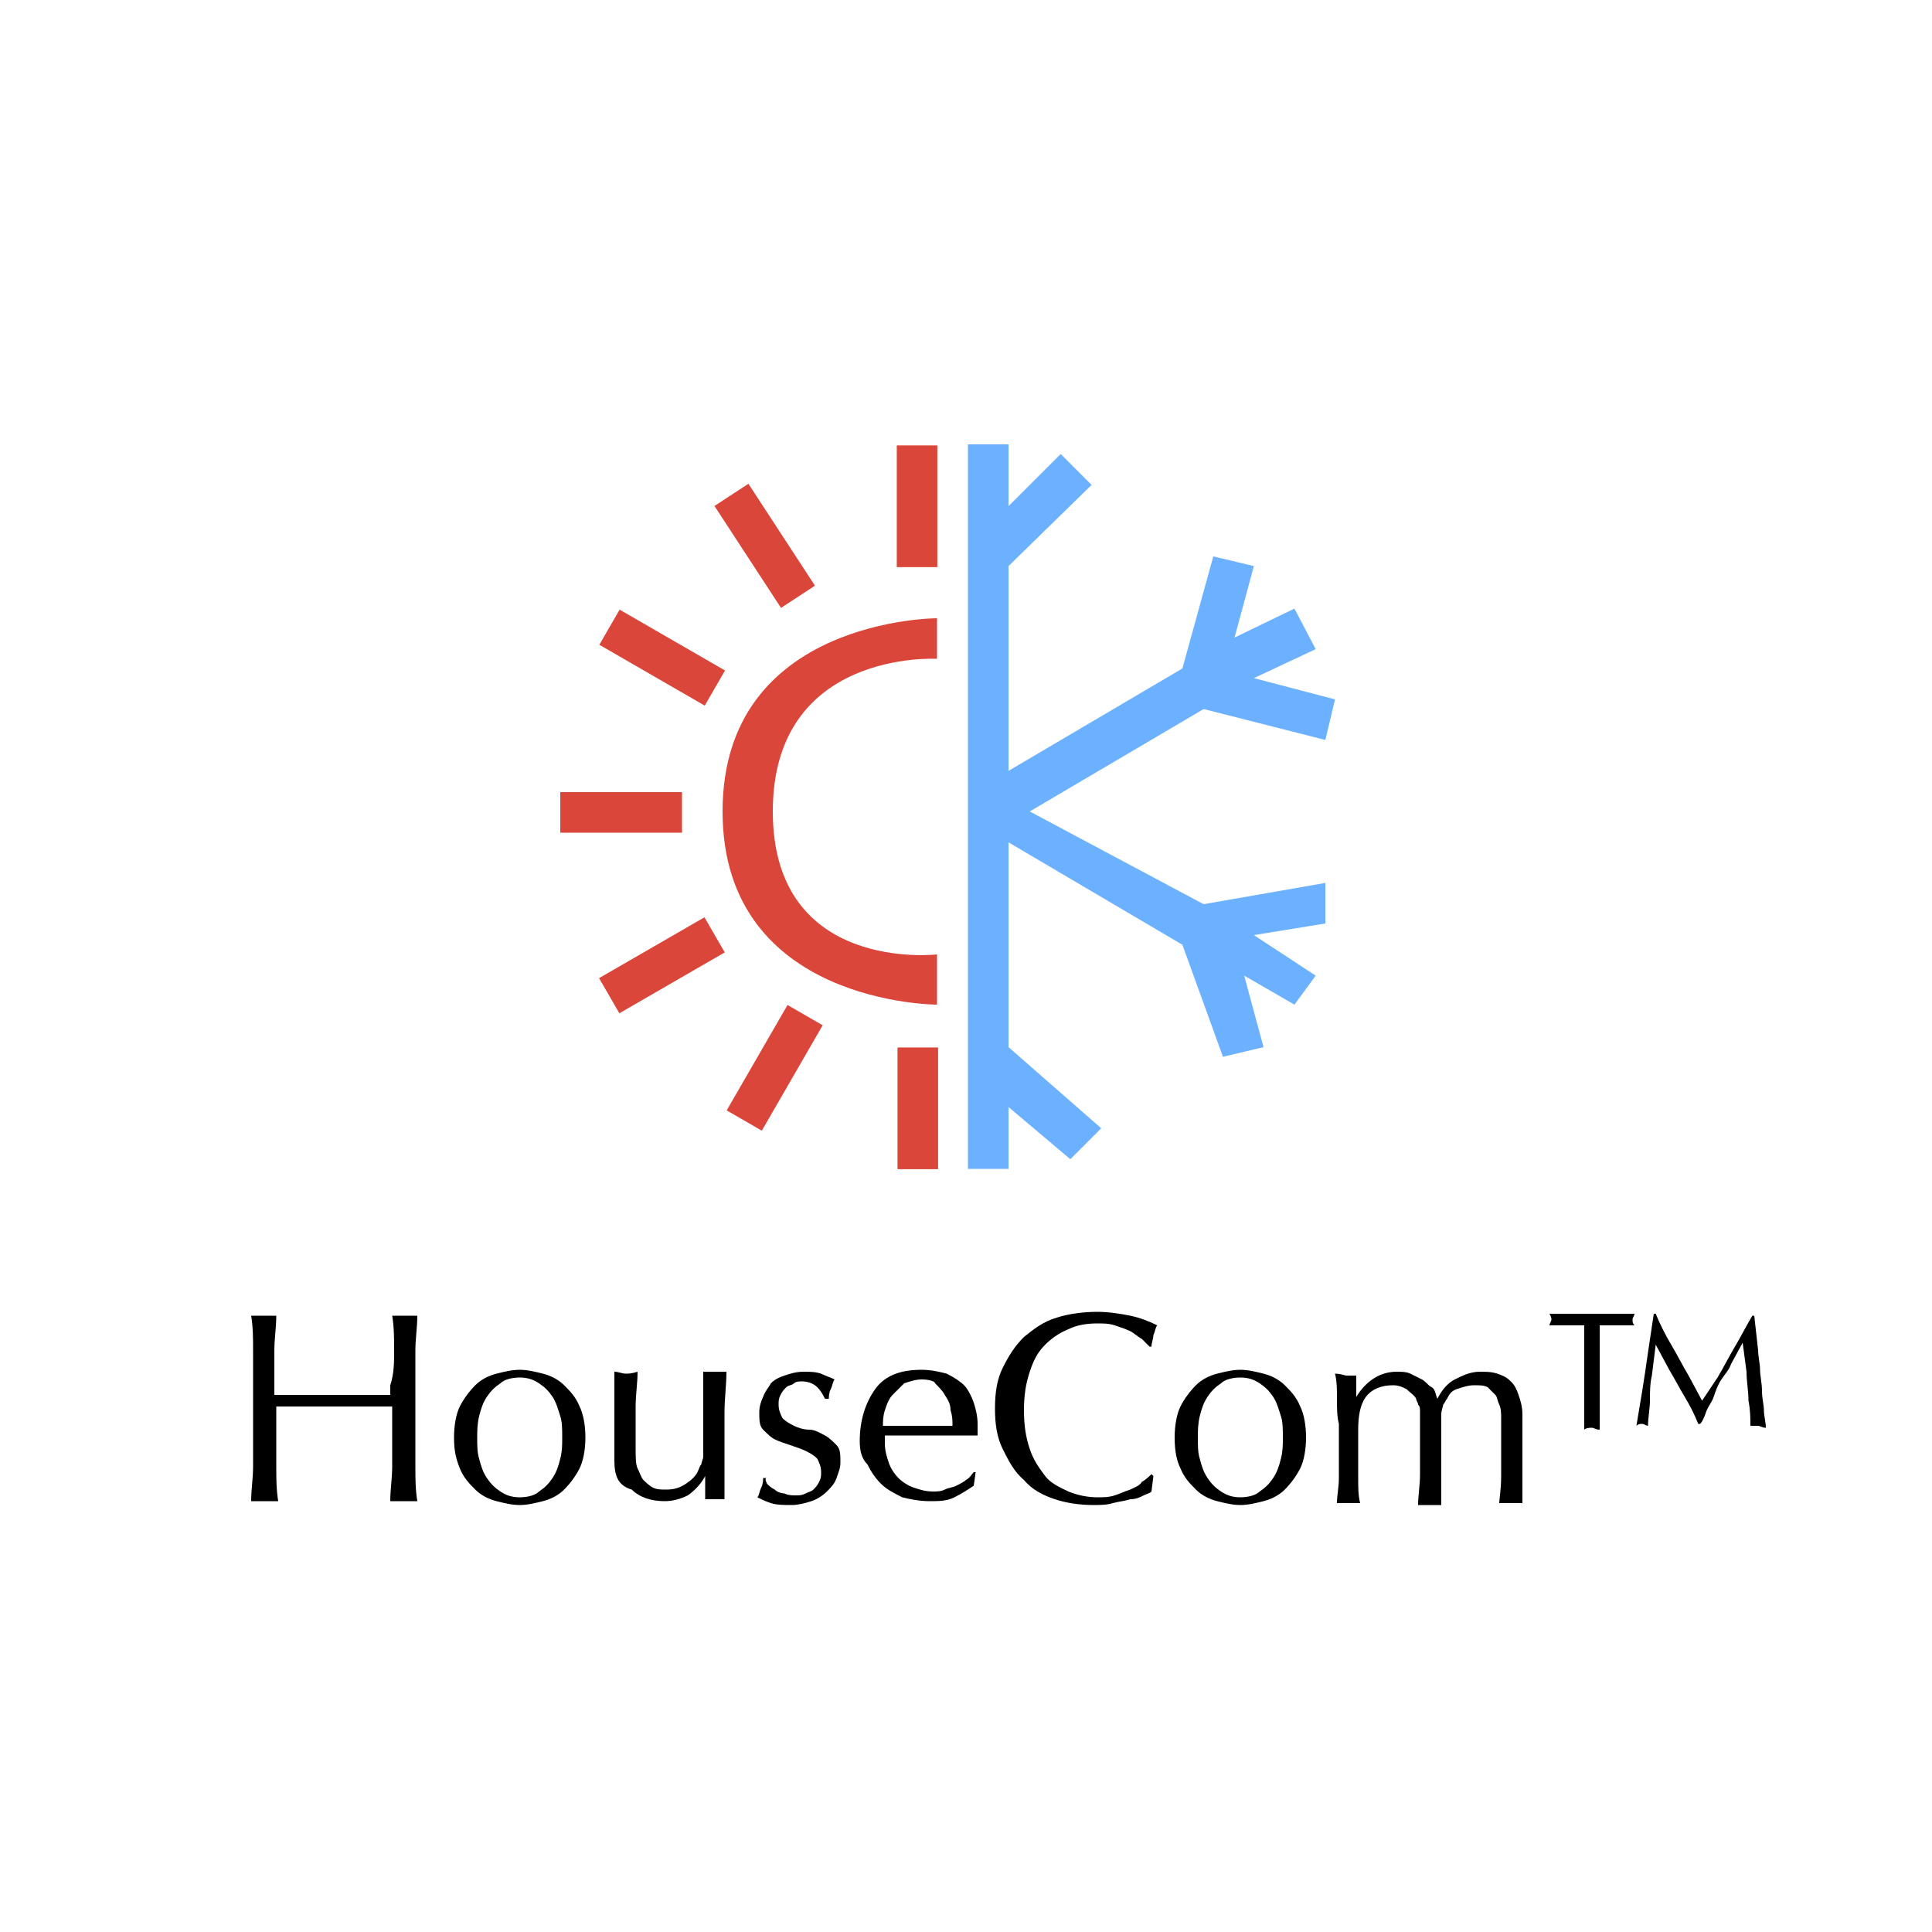
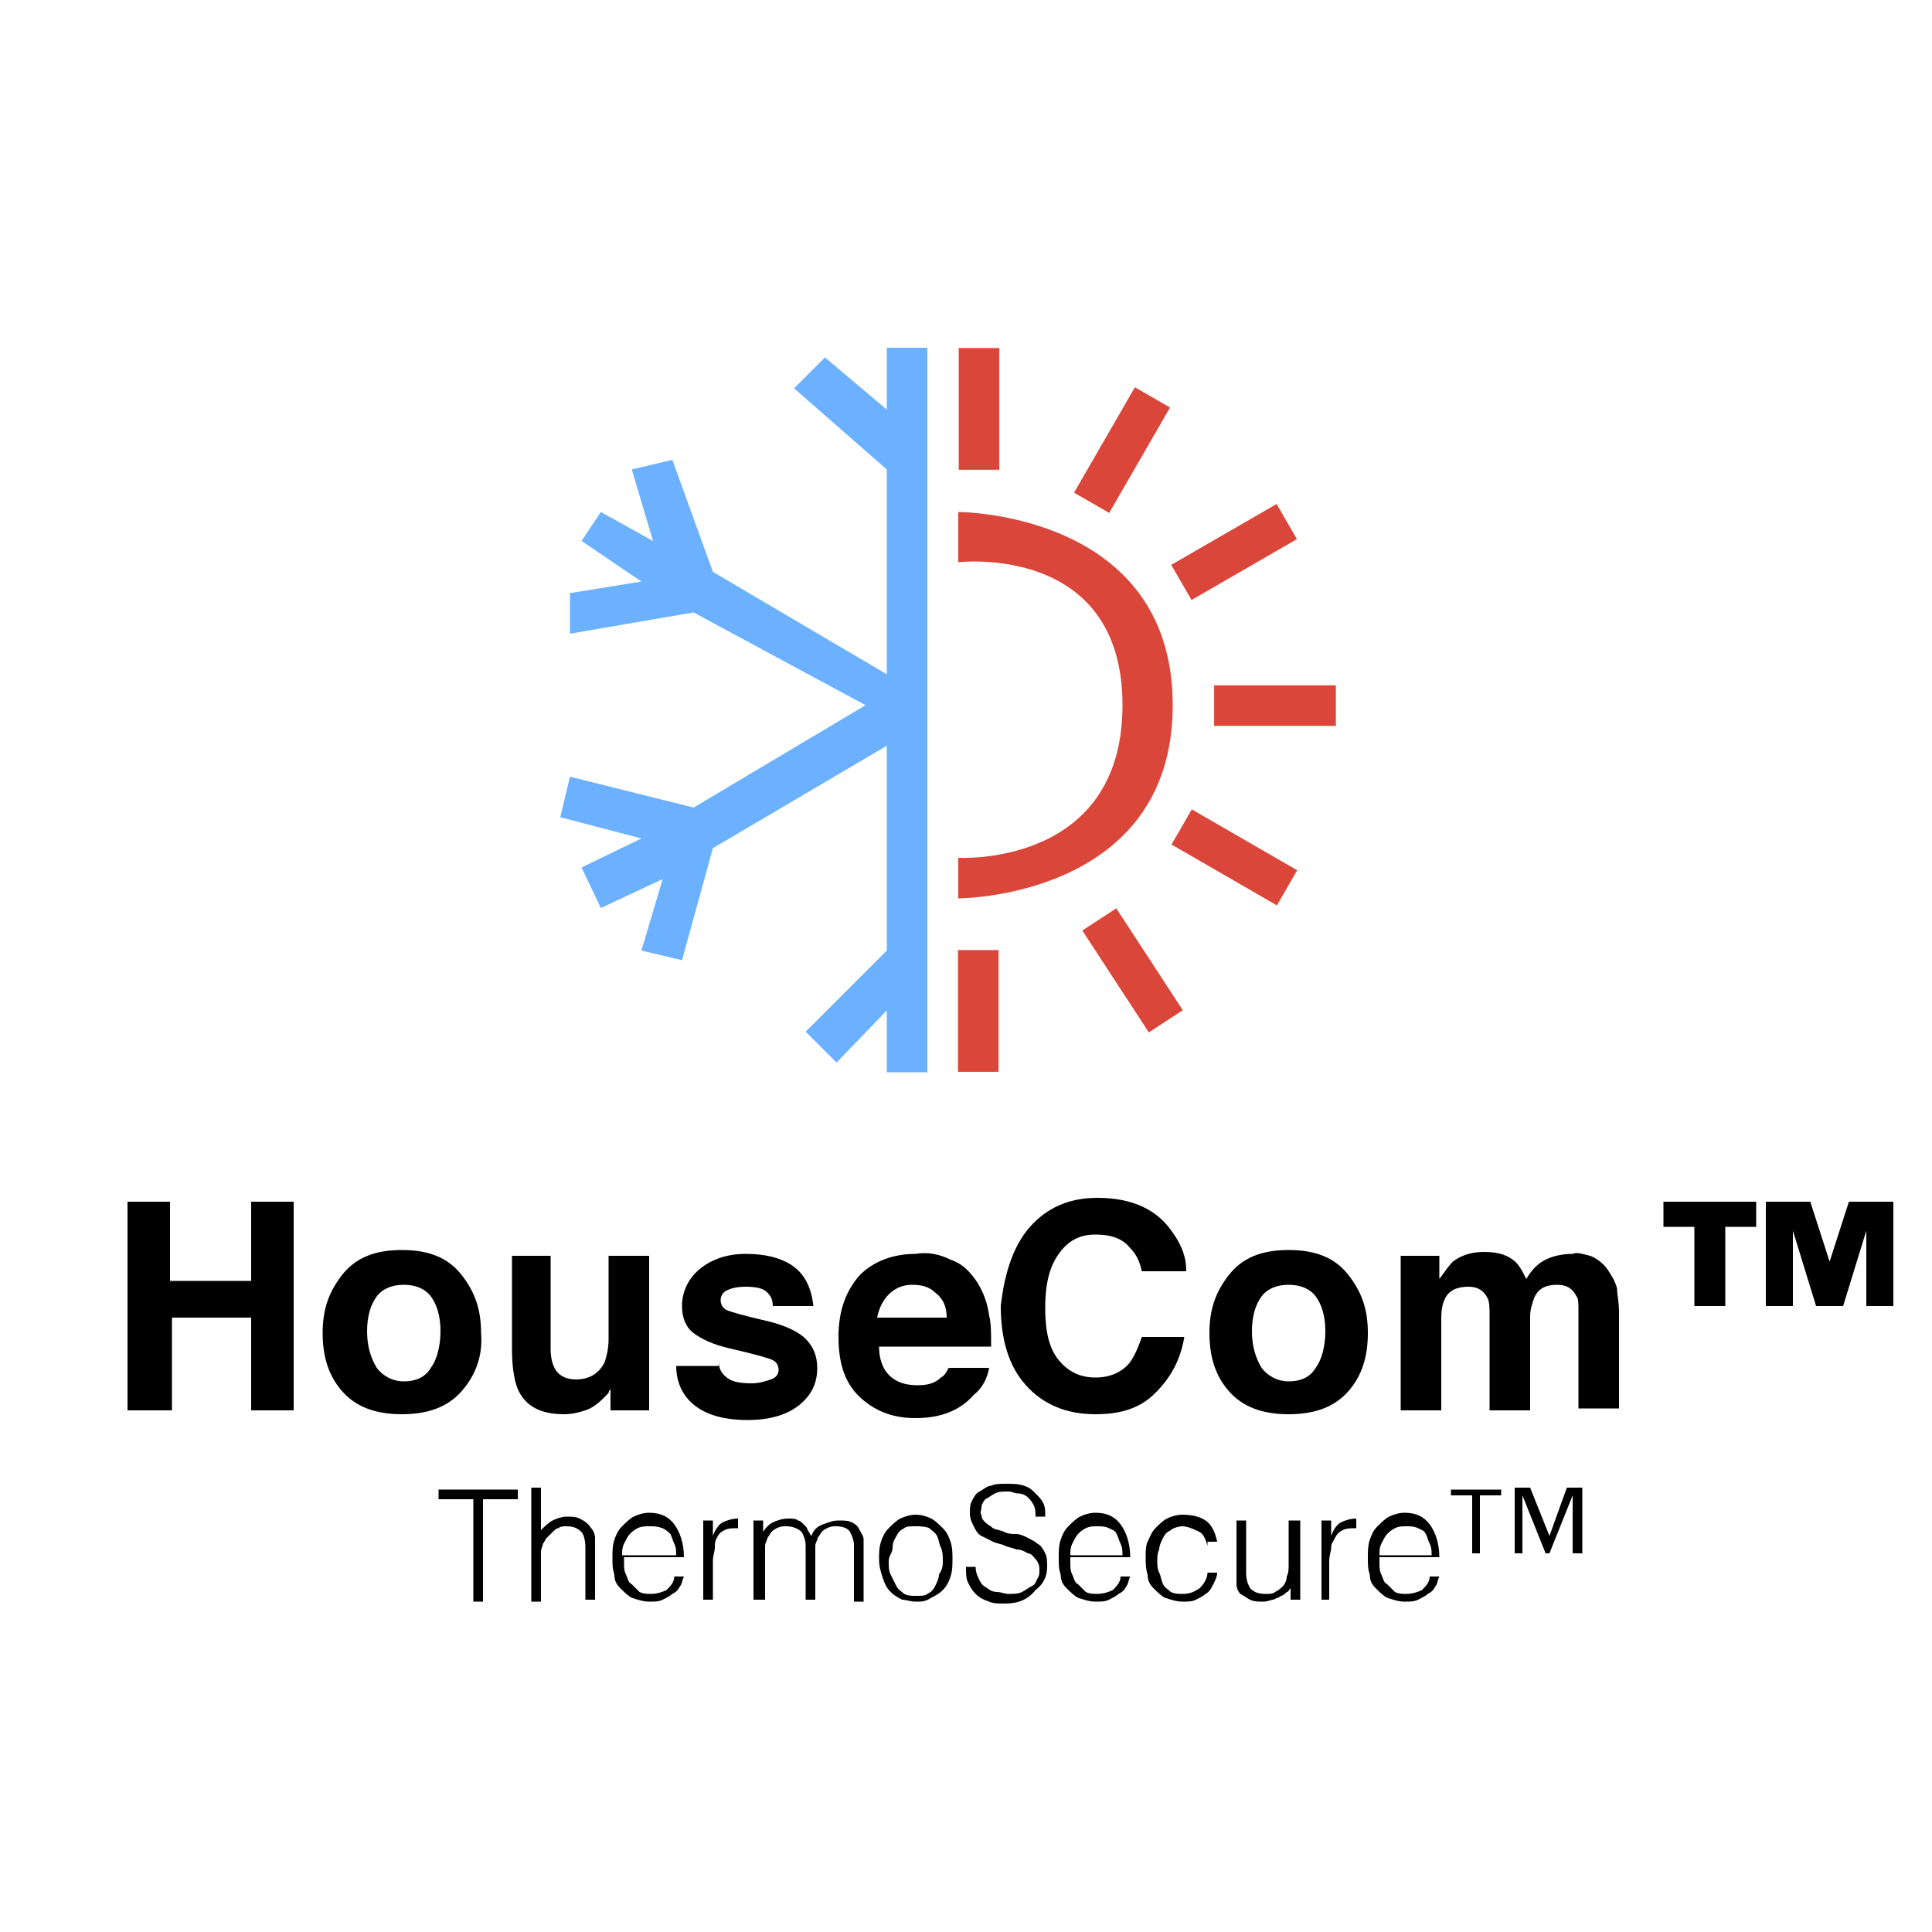
<svg xmlns="http://www.w3.org/2000/svg" version="1.1" x="0px" y="0px" viewBox="0 0 100 100" style="enable-background:new 0 0 100 100;" xml:space="preserve">
  <style type="text/css">
	.st0{fill:#DA463A;}
	.st1{fill:#6CB1FF;}
</style>
  <g id="sun">
-     <path class="st0" d="M48.5,32v2.1c0,0-8.5-0.5-8.5,7.9s8.5,7.4,8.5,7.4V52c0,0-11.1,0-11.1-10S48.5,32,48.5,32z" />
-     <rect x="29" y="41" class="st0" width="6.3" height="2.1" />
-     <rect x="31.1" y="33" transform="matrix(0.866 0.5 -0.5 0.866 21.6387 -12.5734)" class="st0" width="6.3" height="2.1" />
-     <rect x="31.1" y="48.9" transform="matrix(0.866 -0.5 0.5 0.866 -20.3754 23.8311)" class="st0" width="6.3" height="2.1" />
-     <rect x="36.9" y="54.2" transform="matrix(0.5 -0.866 0.866 0.5 -27.7747 62.3295)" class="st0" width="6.3" height="2.1" />
-     <rect x="44.3" y="56.3" transform="matrix(6.123234e-17 -1 1 6.123234e-17 -9.8451 104.8169)" class="st0" width="6.3" height="2.1" />
-     <rect x="44.3" y="25.1" transform="matrix(6.123234e-17 -1 1 6.123234e-17 21.3169 73.6549)" class="st0" width="6.3" height="2.1" />
-     <rect x="36.4" y="27.2" transform="matrix(0.5467 0.8373 -0.8373 0.5467 41.613 -20.3075)" class="st0" width="6.3" height="2.1" />
+     <path class="st0" d="M49.6,46.5v-2.1c0,0,8.5,0.5,8.5-7.9s-8.5-7.4-8.5-7.4v-2.6c0,0,11.1,0,11.1,10S49.6,46.5,49.6,46.5z" />
+     <rect x="62.8" y="35.4" transform="matrix(-1 -1.224647e-16 1.224647e-16 -1 131.9437 72.9718)" class="st0" width="6.3" height="2.1" />
+     <rect x="60.7" y="43.4" transform="matrix(-0.866 -0.5 0.5 -0.866 96.9586 114.7969)" class="st0" width="6.3" height="2.1" />
+     <rect x="60.7" y="27.5" transform="matrix(-0.866 0.5 -0.5 -0.866 133.4445 21.3704)" class="st0" width="6.3" height="2.1" />
+     <rect x="54.9" y="22.2" transform="matrix(-0.5 0.866 -0.866 -0.5 107.2365 -15.3496)" class="st0" width="6.3" height="2.1" />
+     <rect x="47.5" y="20.1" transform="matrix(-1.836970e-16 1 -1 -1.836970e-16 71.8239 -29.4859)" class="st0" width="6.3" height="2.1" />
+     <rect x="47.5" y="51.3" transform="matrix(-1.836970e-16 1 -1 -1.836970e-16 102.9859 1.6761)" class="st0" width="6.3" height="2.1" />
+     <rect x="55.4" y="49.2" transform="matrix(-0.5467 -0.8373 0.8373 -0.5467 48.5558 126.7217)" class="st0" width="6.3" height="2.1" />
  </g>
  <g id="snowflake">
-     <polygon class="st1" points="50.1,23 52.2,23 52.2,26.2 54.9,23.5 56.5,25.1 52.2,29.3 52.2,39.9 61.2,34.6 62.8,28.8 64.9,29.3    63.9,33 67,31.5 68.1,33.6 64.9,35.1 69.1,36.2 68.6,38.3 62.3,36.7 53.3,42 62.3,46.8 68.6,45.7 68.6,47.8 64.9,48.4 68.1,50.5    67,52 64.4,50.5 65.4,54.2 63.3,54.7 61.2,48.9 52.2,43.6 52.2,54.2 57,58.4 55.4,60 52.2,57.3 52.2,60.5 50.1,60.5 50.1,57.3  " />
+     <polygon class="st1" points="48,55.5 45.9,55.5 45.9,52.3 43.3,55 41.7,53.4 45.9,49.2 45.9,38.6 36.9,43.9 35.3,49.7 33.2,49.2    34.3,45.5 31.1,47 30.1,44.9 33.2,43.4 29,42.3 29.5,40.2 35.9,41.8 44.8,36.5 35.9,31.7 29.5,32.8 29.5,30.7 33.2,30.1 30.1,28    31.1,26.5 33.8,28 32.7,24.3 34.8,23.8 36.9,29.6 45.9,34.9 45.9,24.3 41.1,20.1 42.7,18.5 45.9,21.2 45.9,18 48,18 48,21.2  " />
    <g>
-       <path d="M20.4,69.9c0-0.6,0-1.2-0.1-1.8c0.1,0,0.2,0,0.4,0c0.1,0,0.2,0,0.3,0c0.1,0,0.2,0,0.3,0c0.1,0,0.2,0,0.3,0    c0,0.6-0.1,1.2-0.1,1.8c0,0.6,0,1.2,0,1.8v2.4c0,0.6,0,1.2,0,1.8c0,0.6,0,1.2,0.1,1.8c-0.2,0-0.4,0-0.7,0s-0.5,0-0.7,0    c0-0.6,0.1-1.2,0.1-1.8c0-0.6,0-1.2,0-1.8v-1.3c-0.5,0-1,0-1.5,0c-0.5,0-1,0-1.5,0c-0.5,0-1,0-1.5,0s-1,0-1.5,0v1.3    c0,0.6,0,1.2,0,1.8c0,0.6,0,1.2,0.1,1.8c-0.2,0-0.4,0-0.7,0s-0.5,0-0.7,0c0-0.6,0.1-1.2,0.1-1.8c0-0.6,0-1.2,0-1.8v-2.4    c0-0.6,0-1.2,0-1.8c0-0.6,0-1.2-0.1-1.8c0.1,0,0.2,0,0.4,0c0.1,0,0.2,0,0.3,0c0.1,0,0.2,0,0.3,0c0.1,0,0.2,0,0.3,0    c0,0.6-0.1,1.2-0.1,1.8c0,0.6,0,1.2,0,1.8v0.5c0.5,0,1,0,1.5,0c0.5,0,1,0,1.5,0c0.5,0,1,0,1.5,0c0.5,0,1,0,1.5,0v-0.5    C20.4,71.1,20.4,70.5,20.4,69.9z" />
-       <path d="M23.5,74.4c0-0.6,0.1-1.2,0.3-1.6s0.5-0.8,0.8-1.1s0.7-0.5,1.1-0.6c0.4-0.1,0.8-0.2,1.2-0.2c0.4,0,0.8,0.1,1.2,0.2    s0.8,0.3,1.1,0.6c0.3,0.3,0.6,0.6,0.8,1.1c0.2,0.4,0.3,1,0.3,1.6c0,0.6-0.1,1.2-0.3,1.6c-0.2,0.4-0.5,0.8-0.8,1.1    c-0.3,0.3-0.7,0.5-1.1,0.6s-0.8,0.2-1.2,0.2c-0.4,0-0.8-0.1-1.2-0.2c-0.4-0.1-0.8-0.3-1.1-0.6s-0.6-0.6-0.8-1.1    S23.5,75.1,23.5,74.4z M24.7,74.4c0,0.4,0,0.8,0.1,1.1c0.1,0.4,0.2,0.7,0.4,1c0.2,0.3,0.4,0.5,0.7,0.7c0.3,0.2,0.6,0.3,1,0.3    c0.4,0,0.8-0.1,1-0.3c0.3-0.2,0.5-0.4,0.7-0.7c0.2-0.3,0.3-0.6,0.4-1c0.1-0.4,0.1-0.7,0.1-1.1c0-0.4,0-0.8-0.1-1.1s-0.2-0.7-0.4-1    c-0.2-0.3-0.4-0.5-0.7-0.7c-0.3-0.2-0.6-0.3-1-0.3c-0.4,0-0.8,0.1-1,0.3c-0.3,0.2-0.5,0.4-0.7,0.7c-0.2,0.3-0.3,0.6-0.4,1    C24.7,73.7,24.7,74.1,24.7,74.4z" />
-       <path d="M31.8,75.6c0-0.5,0-0.9,0-1.3c0-0.4,0-0.7,0-1c0-0.3,0-0.7,0-1.1c0-0.4,0-0.8,0-1.2c0.2,0,0.4,0.1,0.6,0.1    c0.1,0,0.3,0,0.6-0.1c0,0.6-0.1,1.2-0.1,1.8c0,0.7,0,1.4,0,2.1c0,0.5,0,0.9,0.1,1.1s0.2,0.5,0.3,0.6c0.1,0.1,0.3,0.3,0.5,0.4    s0.4,0.1,0.7,0.1c0.4,0,0.7-0.1,1-0.3c0.3-0.2,0.5-0.4,0.6-0.6c0.1-0.2,0.1-0.3,0.2-0.4c0-0.1,0.1-0.3,0.1-0.4c0-0.2,0-0.4,0-0.8    c0-0.3,0-0.8,0-1.3v-1.2c0-0.2,0-0.4,0-0.6c0-0.2,0-0.4,0-0.5c0.1,0,0.2,0,0.3,0c0.1,0,0.2,0,0.3,0c0.1,0,0.2,0,0.3,0    c0.1,0,0.2,0,0.3,0c0,0.7-0.1,1.4-0.1,2.1c0,0.7,0,1.4,0,2.1c0,0.4,0,0.8,0,1.2c0,0.4,0,0.8,0,1.2c-0.2,0-0.4,0-0.5,0    s-0.4,0-0.5,0c0-0.1,0-0.2,0-0.3c0-0.1,0-0.2,0-0.3v-0.6h0c-0.2,0.4-0.6,0.8-0.9,1c-0.4,0.2-0.8,0.3-1.2,0.3    c-0.7,0-1.3-0.2-1.7-0.6C32,76.9,31.8,76.4,31.8,75.6z" />
-       <path d="M39.7,76.8c0.1,0.1,0.2,0.2,0.4,0.3c0.1,0.1,0.3,0.2,0.5,0.2c0.2,0.1,0.4,0.1,0.6,0.1c0.2,0,0.3,0,0.5-0.1    c0.2-0.1,0.3-0.1,0.4-0.2s0.2-0.2,0.3-0.4c0.1-0.2,0.1-0.3,0.1-0.5c0-0.3-0.1-0.5-0.2-0.7c-0.2-0.2-0.4-0.3-0.6-0.4    c-0.2-0.1-0.5-0.2-0.8-0.3c-0.3-0.1-0.6-0.2-0.8-0.3c-0.2-0.1-0.4-0.3-0.6-0.5c-0.2-0.2-0.2-0.5-0.2-0.9c0-0.3,0.1-0.6,0.2-0.8    c0.1-0.3,0.3-0.5,0.4-0.7c0.2-0.2,0.4-0.3,0.7-0.4c0.3-0.1,0.6-0.2,1-0.2c0.3,0,0.6,0,0.9,0.1c0.2,0.1,0.5,0.2,0.7,0.3    c-0.1,0.1-0.1,0.3-0.2,0.5c-0.1,0.2-0.1,0.4-0.1,0.5h-0.2c-0.1-0.2-0.2-0.4-0.4-0.6c-0.2-0.2-0.5-0.3-0.8-0.3    c-0.1,0-0.3,0-0.4,0.1s-0.3,0.1-0.4,0.2c-0.1,0.1-0.2,0.2-0.3,0.4s-0.1,0.3-0.1,0.5c0,0.3,0.1,0.5,0.2,0.7    c0.2,0.2,0.4,0.3,0.6,0.4c0.2,0.1,0.5,0.2,0.8,0.2s0.6,0.2,0.8,0.3c0.2,0.1,0.4,0.3,0.6,0.5c0.2,0.2,0.2,0.5,0.2,0.9    c0,0.3-0.1,0.5-0.2,0.8c-0.1,0.3-0.3,0.5-0.5,0.7s-0.5,0.4-0.8,0.5c-0.3,0.1-0.7,0.2-1,0.2c-0.4,0-0.8,0-1.1-0.1    c-0.3-0.1-0.5-0.2-0.7-0.3c0.1-0.1,0.1-0.3,0.2-0.5s0.1-0.4,0.1-0.5h0.2C39.6,76.5,39.6,76.6,39.7,76.8z" />
-       <path d="M44.5,74.6c0-1.1,0.3-2,0.8-2.7s1.3-1,2.4-1c0.5,0,0.9,0.1,1.3,0.2c0.4,0.2,0.7,0.4,0.9,0.6s0.4,0.6,0.5,0.9    c0.1,0.3,0.2,0.7,0.2,1.1c0,0.1,0,0.2,0,0.3s0,0.2,0,0.3c-0.5,0-1,0-1.5,0c-0.5,0-1,0-1.5,0c-0.3,0-0.6,0-0.9,0    c-0.3,0-0.6,0-0.9,0c0,0,0,0.1,0,0.2v0.2c0,0.4,0.1,0.7,0.2,1s0.3,0.6,0.5,0.8c0.2,0.2,0.5,0.4,0.8,0.5c0.3,0.1,0.6,0.2,1,0.2    c0.2,0,0.4,0,0.6-0.1c0.2-0.1,0.4-0.1,0.6-0.2c0.2-0.1,0.4-0.2,0.5-0.3c0.2-0.1,0.3-0.3,0.4-0.4l0.1,0l-0.1,0.7    c-0.3,0.2-0.6,0.4-1,0.6c-0.4,0.2-0.8,0.2-1.3,0.2c-0.5,0-1-0.1-1.4-0.2c-0.4-0.2-0.8-0.4-1.1-0.7s-0.5-0.6-0.7-1    C44.6,75.5,44.5,75.1,44.5,74.6z M47.7,71.4c-0.3,0-0.6,0.1-0.9,0.2c-0.2,0.2-0.4,0.4-0.6,0.6c-0.2,0.2-0.3,0.5-0.4,0.8    c-0.1,0.3-0.1,0.6-0.1,0.8c0.3,0,0.6,0,0.9,0c0.3,0,0.6,0,0.9,0c0.3,0,0.6,0,0.9,0c0.3,0,0.6,0,0.9,0c0-0.3,0-0.5-0.1-0.8    c0-0.3-0.1-0.5-0.3-0.8c-0.1-0.2-0.3-0.4-0.5-0.6C48.4,71.5,48.1,71.4,47.7,71.4z" />
-       <path d="M59.2,77.4c-0.2,0.1-0.4,0.2-0.7,0.2c-0.3,0.1-0.5,0.1-0.9,0.2c-0.3,0.1-0.7,0.1-1,0.1c-0.7,0-1.4-0.1-2-0.3    c-0.6-0.2-1.2-0.5-1.6-1c-0.5-0.4-0.8-1-1.1-1.6c-0.3-0.6-0.4-1.3-0.4-2.1s0.1-1.5,0.4-2.1s0.6-1.1,1.1-1.6c0.5-0.4,1-0.8,1.7-1    c0.6-0.2,1.4-0.3,2.1-0.3c0.6,0,1.2,0.1,1.7,0.2s1,0.3,1.4,0.5c-0.1,0.1-0.1,0.3-0.2,0.5c0,0.2-0.1,0.4-0.1,0.6l-0.1,0    c-0.1-0.1-0.2-0.2-0.4-0.4c-0.2-0.1-0.4-0.3-0.6-0.4c-0.2-0.1-0.5-0.2-0.8-0.3c-0.3-0.1-0.6-0.1-0.9-0.1c-0.6,0-1.1,0.1-1.5,0.3    c-0.5,0.2-0.9,0.5-1.2,0.8c-0.4,0.4-0.6,0.8-0.8,1.4c-0.2,0.6-0.3,1.2-0.3,2s0.1,1.4,0.3,2c0.2,0.6,0.5,1,0.8,1.4    c0.3,0.4,0.8,0.6,1.2,0.8c0.5,0.2,1,0.3,1.5,0.3c0.3,0,0.6,0,0.9-0.1s0.5-0.2,0.8-0.3c0.2-0.1,0.5-0.2,0.6-0.4    c0.2-0.1,0.4-0.3,0.5-0.4l0.1,0.1l-0.1,0.8C59.5,77.3,59.4,77.3,59.2,77.4z" />
-       <path d="M60.8,74.4c0-0.6,0.1-1.2,0.3-1.6c0.2-0.4,0.5-0.8,0.8-1.1c0.3-0.3,0.7-0.5,1.1-0.6c0.4-0.1,0.8-0.2,1.2-0.2    c0.4,0,0.8,0.1,1.2,0.2c0.4,0.1,0.8,0.3,1.1,0.6c0.3,0.3,0.6,0.6,0.8,1.1c0.2,0.4,0.3,1,0.3,1.6c0,0.6-0.1,1.2-0.3,1.6    c-0.2,0.4-0.5,0.8-0.8,1.1c-0.3,0.3-0.7,0.5-1.1,0.6c-0.4,0.1-0.8,0.2-1.2,0.2c-0.4,0-0.8-0.1-1.2-0.2c-0.4-0.1-0.8-0.3-1.1-0.6    c-0.3-0.3-0.6-0.6-0.8-1.1C60.9,75.6,60.8,75.1,60.8,74.4z M62,74.4c0,0.4,0,0.8,0.1,1.1c0.1,0.4,0.2,0.7,0.4,1    c0.2,0.3,0.4,0.5,0.7,0.7c0.3,0.2,0.6,0.3,1,0.3c0.4,0,0.8-0.1,1-0.3c0.3-0.2,0.5-0.4,0.7-0.7c0.2-0.3,0.3-0.6,0.4-1    c0.1-0.4,0.1-0.7,0.1-1.1c0-0.4,0-0.8-0.1-1.1s-0.2-0.7-0.4-1c-0.2-0.3-0.4-0.5-0.7-0.7c-0.3-0.2-0.6-0.3-1-0.3    c-0.4,0-0.8,0.1-1,0.3c-0.3,0.2-0.5,0.4-0.7,0.7c-0.2,0.3-0.3,0.6-0.4,1S62,74.1,62,74.4z" />
-       <path d="M69.2,72.4c0-0.5,0-0.9-0.1-1.3c0.3,0,0.5,0.1,0.6,0.1c0.1,0,0.2,0,0.2,0c0.1,0,0.2,0,0.3,0c0,0.4,0,0.7,0,1.1h0    c0.5-0.8,1.2-1.3,2.1-1.3c0.2,0,0.5,0,0.7,0.1c0.2,0.1,0.4,0.2,0.6,0.3s0.3,0.3,0.5,0.4s0.2,0.4,0.3,0.6h0c0.2-0.4,0.5-0.8,0.9-1    c0.4-0.2,0.8-0.4,1.3-0.4c0.3,0,0.6,0,0.9,0.1c0.3,0.1,0.5,0.2,0.7,0.4c0.2,0.2,0.3,0.4,0.4,0.7c0.1,0.3,0.2,0.6,0.2,1    c0,0.2,0,0.3,0,0.5c0,0.2,0,0.4,0,0.7c0,0.2,0,0.5,0,0.8c0,0.3,0,0.7,0,1.1c0,0.3,0,0.5,0,0.7s0,0.5,0,0.8c-0.1,0-0.2,0-0.3,0    s-0.2,0-0.3,0c-0.1,0-0.2,0-0.3,0s-0.2,0-0.3,0c0-0.2,0.1-0.7,0.1-1.4c0-0.7,0-1.7,0-3c0-0.2,0-0.5-0.1-0.7    c-0.1-0.2-0.1-0.4-0.2-0.5s-0.3-0.3-0.4-0.4c-0.2-0.1-0.4-0.1-0.7-0.1c-0.3,0-0.6,0.1-0.9,0.2s-0.4,0.3-0.5,0.5    c-0.1,0.1-0.1,0.2-0.2,0.3c0,0.1-0.1,0.3-0.1,0.5s0,0.5,0,0.9c0,0.4,0,0.9,0,1.6c0,0.4,0,0.8,0,1.1c0,0.3,0,0.7,0,1.1    c-0.2,0-0.4,0-0.6,0c-0.2,0-0.4,0-0.6,0c0-0.5,0.1-1,0.1-1.6s0-1.1,0-1.6c0-0.4,0-0.8,0-1s0-0.4,0-0.6s0-0.3-0.1-0.4    c0-0.1-0.1-0.2-0.1-0.3c-0.1-0.2-0.3-0.3-0.5-0.5c-0.2-0.1-0.4-0.2-0.7-0.2c-0.6,0-1.1,0.2-1.4,0.6c-0.3,0.4-0.4,1-0.4,1.7v1.2    c0,0.4,0,0.9,0,1.3c0,0.5,0,0.9,0.1,1.3c-0.2,0-0.4,0-0.6,0c-0.2,0-0.4,0-0.6,0c0-0.4,0.1-0.8,0.1-1.3c0-0.5,0-0.9,0-1.3v-1.5    C69.2,73.3,69.2,72.9,69.2,72.4z" />
-       <path d="M82,68.6c-0.3,0-0.6,0-0.9,0c-0.3,0-0.6,0-0.9,0c0-0.1,0.1-0.2,0.1-0.3c0-0.1,0-0.1-0.1-0.3c0.4,0,0.7,0,1.1,0    s0.7,0,1.1,0s0.7,0,1.1,0s0.7,0,1.1,0c0,0.1-0.1,0.2-0.1,0.3c0,0.1,0,0.2,0.1,0.3c-0.3,0-0.6,0-0.9,0c-0.3,0-0.6,0-0.9,0v2    c0,0.6,0,1.1,0,1.7c0,0.5,0,1.1,0,1.7c-0.2,0-0.3-0.1-0.4-0.1s-0.3,0-0.4,0.1c0-0.4,0-0.8,0-1.3s0-1.1,0-1.9V68.6z M88.9,71.3    c0.3-0.5,0.6-1.1,0.9-1.6s0.6-1.1,0.9-1.6h0.1l0.2,1.8c0,0.3,0.1,0.7,0.1,1s0.1,0.7,0.1,1.1c0,0.4,0.1,0.7,0.1,1s0.1,0.6,0.1,0.9    c-0.2,0-0.3-0.1-0.4-0.1c-0.1,0-0.1,0-0.2,0c-0.1,0-0.1,0-0.2,0c0-0.4,0-0.8-0.1-1.3c0-0.5-0.1-1-0.1-1.5l-0.2-1.5h0l-0.6,1.1    c-0.1,0.3-0.3,0.5-0.5,0.8c-0.2,0.3-0.3,0.6-0.4,0.9c-0.1,0.3-0.3,0.5-0.4,0.8c-0.1,0.3-0.2,0.5-0.3,0.6h-0.1    c-0.2-0.5-0.4-0.9-0.7-1.4c-0.3-0.5-0.5-0.9-0.8-1.4l-0.7-1.3h0l-0.2,1.6c-0.1,0.4-0.1,0.9-0.1,1.3c0,0.4-0.1,0.9-0.1,1.3    c-0.1,0-0.2-0.1-0.3-0.1c-0.1,0-0.2,0-0.3,0.1c0.1-0.6,0.2-1.2,0.3-1.8c0.1-0.6,0.2-1.3,0.3-2l0.3-2h0.1c0.2,0.5,0.5,1.1,0.8,1.6    s0.6,1.1,0.9,1.6l0.7,1.3h0L88.9,71.3z" />
+       <path d="M6.6,73V62.2h2.2v4.1h4.2v-4.1h2.2V73h-2.2v-4.8H8.9V73H6.6z" />
+       <path d="M23.9,72c-0.7,0.8-1.7,1.2-3.1,1.2s-2.4-0.4-3.1-1.2s-1-1.8-1-3c0-1.2,0.3-2.1,1-3s1.7-1.3,3.1-1.3s2.4,0.4,3.1,1.3    s1,1.8,1,3C25,70.2,24.6,71.2,23.9,72z M22.3,70.8c0.3-0.4,0.5-1.1,0.5-1.9s-0.2-1.4-0.5-1.8s-0.8-0.6-1.4-0.6s-1.1,0.2-1.4,0.6    c-0.3,0.4-0.5,1-0.5,1.8s0.2,1.4,0.5,1.9c0.3,0.4,0.8,0.7,1.4,0.7S22,71.3,22.3,70.8z" />
+       <path d="M28.5,65v4.8c0,0.5,0.1,0.8,0.2,1c0.2,0.4,0.6,0.6,1.1,0.6c0.7,0,1.2-0.3,1.5-0.9c0.1-0.3,0.2-0.7,0.2-1.2V65h2.1v8h-2    v-1.1c0,0-0.1,0.1-0.1,0.2c-0.1,0.1-0.2,0.2-0.3,0.3c-0.3,0.3-0.6,0.5-0.9,0.6c-0.3,0.1-0.7,0.2-1.1,0.2c-1.2,0-2-0.4-2.4-1.3    c-0.2-0.5-0.3-1.2-0.3-2.1V65H28.5z" />
+       <path d="M37.2,70.4c0,0.4,0.1,0.6,0.3,0.8c0.3,0.3,0.7,0.4,1.4,0.4c0.4,0,0.7-0.1,1-0.2s0.4-0.3,0.4-0.5c0-0.2-0.1-0.4-0.3-0.5    s-0.9-0.3-2.2-0.6c-0.9-0.2-1.5-0.5-1.9-0.8c-0.4-0.3-0.6-0.8-0.6-1.4c0-0.7,0.3-1.4,0.9-1.9c0.6-0.5,1.4-0.8,2.4-0.8    c1,0,1.8,0.2,2.4,0.6c0.6,0.4,1,1.1,1.1,2.1h-2.1c0-0.3-0.1-0.5-0.2-0.6c-0.2-0.3-0.6-0.4-1.2-0.4c-0.5,0-0.8,0.1-1,0.2    s-0.3,0.3-0.3,0.5c0,0.2,0.1,0.4,0.3,0.5c0.2,0.1,0.9,0.3,2.2,0.6c0.8,0.2,1.5,0.5,1.9,0.9c0.4,0.4,0.6,0.9,0.6,1.5    c0,0.8-0.3,1.4-0.9,1.9c-0.6,0.5-1.5,0.8-2.7,0.8c-1.3,0-2.2-0.3-2.8-0.8c-0.6-0.5-0.9-1.2-0.9-2H37.2z" />
+       <path d="M49.2,65.2c0.6,0.2,1,0.6,1.4,1.2c0.3,0.5,0.5,1,0.6,1.7c0.1,0.4,0.1,0.9,0.1,1.6h-5.8c0,0.8,0.3,1.4,0.8,1.7    c0.3,0.2,0.7,0.3,1.2,0.3c0.5,0,0.9-0.1,1.2-0.4c0.2-0.1,0.3-0.3,0.4-0.5h2.1c-0.1,0.5-0.3,1-0.8,1.4c-0.7,0.8-1.7,1.2-3,1.2    c-1.1,0-2-0.3-2.8-1c-0.8-0.7-1.2-1.7-1.2-3.2c0-1.4,0.4-2.4,1.1-3.2c0.7-0.7,1.7-1.1,2.9-1.1C48,64.8,48.6,64.9,49.2,65.2z     M46,67c-0.3,0.3-0.5,0.7-0.6,1.2h3.6c0-0.6-0.2-1-0.6-1.3c-0.3-0.3-0.7-0.4-1.2-0.4C46.7,66.5,46.3,66.7,46,67z" />
+       <path d="M53.5,63.3c0.9-0.9,2-1.3,3.3-1.3c1.8,0,3.1,0.6,3.9,1.8c0.5,0.7,0.7,1.3,0.7,2h-2.3c-0.1-0.5-0.3-0.9-0.6-1.2    c-0.4-0.5-1-0.7-1.8-0.7c-0.8,0-1.4,0.3-1.9,1c-0.5,0.7-0.7,1.6-0.7,2.8s0.2,2.1,0.7,2.7c0.5,0.6,1.1,0.9,1.9,0.9    c0.8,0,1.4-0.3,1.8-0.8c0.2-0.3,0.4-0.7,0.6-1.3h2.2c-0.2,1.2-0.7,2.1-1.5,2.9s-1.8,1.1-3.1,1.1c-1.5,0-2.7-0.5-3.6-1.5    c-0.9-1-1.3-2.4-1.3-4.1C52,65.8,52.5,64.3,53.5,63.3z" />
+       <path d="M69.8,72c-0.7,0.8-1.7,1.2-3.1,1.2s-2.4-0.4-3.1-1.2s-1-1.8-1-3c0-1.2,0.3-2.1,1-3s1.7-1.3,3.1-1.3s2.4,0.4,3.1,1.3    s1,1.8,1,3C70.8,70.2,70.5,71.2,69.8,72z M68.1,70.8c0.3-0.4,0.5-1.1,0.5-1.9s-0.2-1.4-0.5-1.8s-0.8-0.6-1.4-0.6s-1.1,0.2-1.4,0.6    c-0.3,0.4-0.5,1-0.5,1.8s0.2,1.4,0.5,1.9c0.3,0.4,0.8,0.7,1.4,0.7S67.8,71.3,68.1,70.8z" />
+       <path d="M82.3,65c0.3,0.1,0.7,0.4,0.9,0.7c0.2,0.3,0.4,0.6,0.5,1c0,0.3,0.1,0.7,0.1,1.2l0,5h-2.1v-5.1c0-0.3,0-0.6-0.1-0.7    c-0.2-0.4-0.5-0.6-1-0.6c-0.6,0-1,0.2-1.2,0.7c-0.1,0.3-0.2,0.6-0.2,0.9V73h-2.1v-4.8c0-0.5,0-0.8-0.1-1c-0.2-0.4-0.5-0.6-1-0.6    c-0.6,0-1,0.2-1.2,0.6c-0.1,0.2-0.2,0.5-0.2,1V73h-2.1v-8h2v1.2c0.3-0.4,0.5-0.7,0.7-0.9c0.4-0.3,0.9-0.5,1.6-0.5    c0.6,0,1.1,0.1,1.5,0.4c0.3,0.2,0.5,0.6,0.7,1c0.3-0.5,0.6-0.8,1-1c0.4-0.2,0.9-0.3,1.4-0.3C81.6,64.8,81.9,64.9,82.3,65z" />
+       <path d="M86.1,63.5v-1.3h4.8v1.3h-1.6v4.1h-1.6v-4.1H86.1z M93.7,62.2l1,3.1l1-3.1h2.3v5.4h-1.4v-3.9l-1.2,3.9H94l-1.2-3.9v3.9    h-1.4v-5.4H93.7z" />
+     </g>
+   </g>
+   <g id="Layer_3">
+     <g>
+       <path d="M22.6,77.1h4.2v0.5H25v5.3h-0.5v-5.3h-1.8V77.1z" />
+       <path d="M27.5,82.8v-5.8H28v2.2c0.2-0.2,0.4-0.4,0.6-0.5c0.2-0.1,0.5-0.2,0.7-0.2c0.3,0,0.5,0,0.7,0.1s0.4,0.2,0.6,0.5    c0.1,0.1,0.2,0.3,0.2,0.5c0,0.2,0,0.3,0,0.5v2.7h-0.5v-2.7c0-0.4-0.1-0.7-0.2-0.8c-0.2-0.2-0.4-0.3-0.8-0.3c-0.1,0-0.3,0-0.4,0.1    c-0.1,0-0.2,0.1-0.3,0.2s-0.2,0.2-0.3,0.3s-0.1,0.2-0.2,0.3c0,0.1-0.1,0.3-0.1,0.4c0,0.1,0,0.3,0,0.4v2.2H27.5z" />
+       <path d="M32.3,80.9c0,0.2,0,0.4,0.1,0.6c0.1,0.2,0.1,0.4,0.3,0.5c0.1,0.1,0.3,0.3,0.4,0.4c0.2,0.1,0.4,0.1,0.6,0.1    c0.3,0,0.6-0.1,0.8-0.2c0.2-0.2,0.4-0.4,0.4-0.7h0.5c-0.1,0.2-0.1,0.4-0.2,0.5c-0.1,0.2-0.2,0.3-0.4,0.4c-0.1,0.1-0.3,0.2-0.5,0.3    c-0.2,0.1-0.4,0.1-0.7,0.1c-0.3,0-0.6-0.1-0.9-0.2c-0.2-0.1-0.4-0.3-0.6-0.5s-0.3-0.4-0.3-0.7c-0.1-0.3-0.1-0.5-0.1-0.9    c0-0.3,0-0.6,0.1-0.9c0.1-0.3,0.2-0.5,0.4-0.7c0.2-0.2,0.4-0.4,0.6-0.5c0.2-0.1,0.5-0.2,0.8-0.2c0.6,0,1,0.2,1.3,0.6    c0.3,0.4,0.5,1,0.5,1.7H32.3z M35,80.5c0-0.2,0-0.4-0.1-0.6c-0.1-0.2-0.1-0.3-0.2-0.5c-0.1-0.1-0.2-0.2-0.4-0.3    C34,79,33.9,79,33.6,79c-0.2,0-0.4,0-0.6,0.1c-0.2,0.1-0.3,0.2-0.4,0.3c-0.1,0.1-0.2,0.3-0.3,0.5c-0.1,0.2-0.1,0.4-0.1,0.6H35z" />
+       <path d="M36.9,82.8h-0.5v-4.1h0.5v0.8h0c0.1-0.3,0.3-0.6,0.5-0.7c0.2-0.1,0.5-0.2,0.8-0.2v0.5c-0.3,0-0.5,0-0.7,0.1    c-0.2,0.1-0.3,0.2-0.4,0.4S37,79.9,37,80.1c0,0.2-0.1,0.4-0.1,0.7V82.8z" />
+       <path d="M39.5,82.8H39v-4.1h0.5v0.6h0c0.1-0.2,0.3-0.4,0.5-0.5c0.2-0.1,0.5-0.2,0.8-0.2c0.2,0,0.4,0,0.5,0.1    c0.1,0,0.2,0.1,0.3,0.2c0.1,0.1,0.2,0.2,0.2,0.3c0.1,0.1,0.1,0.2,0.2,0.3c0.1-0.3,0.3-0.5,0.6-0.6s0.5-0.2,0.8-0.2    c0.3,0,0.5,0,0.7,0.1c0.2,0.1,0.3,0.2,0.4,0.4c0.1,0.2,0.2,0.3,0.2,0.5s0,0.4,0,0.6v2.6h-0.5V80c0-0.3-0.1-0.5-0.2-0.7    c-0.1-0.2-0.4-0.3-0.7-0.3c-0.2,0-0.3,0-0.5,0.1c-0.2,0.1-0.3,0.2-0.4,0.4c-0.1,0.1-0.1,0.2-0.1,0.2s-0.1,0.2-0.1,0.3    c0,0.1,0,0.2,0,0.3c0,0.1,0,0.2,0,0.3v2.2h-0.5V80c0-0.3-0.1-0.5-0.2-0.7C41.3,79.1,41,79,40.7,79c-0.2,0-0.3,0-0.5,0.1    c-0.2,0.1-0.3,0.2-0.4,0.4c-0.1,0.1-0.1,0.2-0.1,0.2s-0.1,0.2-0.1,0.3c0,0.1,0,0.2,0,0.3c0,0.1,0,0.2,0,0.3V82.8z" />
+       <path d="M47.4,82.9c-0.3,0-0.5-0.1-0.7-0.1c-0.2-0.1-0.4-0.2-0.6-0.4c-0.2-0.2-0.3-0.4-0.4-0.7c-0.1-0.3-0.2-0.6-0.2-1    c0-0.3,0-0.6,0.1-0.9c0.1-0.3,0.2-0.5,0.4-0.7c0.2-0.2,0.4-0.4,0.6-0.5c0.2-0.1,0.5-0.2,0.8-0.2c0.3,0,0.6,0.1,0.8,0.2    c0.2,0.1,0.4,0.3,0.6,0.5c0.2,0.2,0.3,0.4,0.4,0.7c0.1,0.3,0.1,0.6,0.1,0.9c0,0.3,0,0.6-0.1,0.9c-0.1,0.3-0.2,0.5-0.4,0.7    c-0.2,0.2-0.4,0.3-0.6,0.4C47.9,82.9,47.7,82.9,47.4,82.9z M48.8,80.8c0-0.2,0-0.5-0.1-0.7c-0.1-0.2-0.1-0.4-0.2-0.6    c-0.1-0.2-0.3-0.3-0.4-0.4C47.9,79,47.6,79,47.4,79c-0.3,0-0.5,0-0.6,0.1c-0.2,0.1-0.3,0.2-0.4,0.4c-0.1,0.2-0.2,0.3-0.2,0.6    S46,80.5,46,80.8c0,0.3,0,0.5,0.1,0.7c0.1,0.2,0.2,0.4,0.3,0.6c0.1,0.2,0.3,0.3,0.4,0.4c0.2,0.1,0.4,0.1,0.6,0.1    c0.3,0,0.5,0,0.6-0.1c0.2-0.1,0.3-0.2,0.4-0.4c0.1-0.2,0.2-0.4,0.2-0.6C48.8,81.2,48.8,81,48.8,80.8z" />
+       <path d="M50.5,81.1c0,0.3,0.1,0.5,0.2,0.7s0.2,0.3,0.4,0.4c0.1,0.1,0.3,0.2,0.5,0.2s0.4,0.1,0.6,0.1c0.3,0,0.5,0,0.7-0.1    c0.2-0.1,0.3-0.2,0.5-0.3s0.2-0.2,0.3-0.4c0.1-0.1,0.1-0.3,0.1-0.5c0-0.2-0.1-0.4-0.2-0.5s-0.2-0.3-0.4-0.3    c-0.2-0.1-0.3-0.2-0.6-0.2c-0.2-0.1-0.4-0.1-0.6-0.2c-0.2-0.1-0.4-0.1-0.6-0.2c-0.2-0.1-0.4-0.2-0.6-0.3s-0.3-0.3-0.4-0.5    c-0.1-0.2-0.2-0.4-0.2-0.7c0-0.2,0-0.4,0.1-0.6s0.2-0.4,0.4-0.5c0.2-0.1,0.4-0.3,0.6-0.3c0.2-0.1,0.5-0.1,0.8-0.1    c0.3,0,0.6,0,0.9,0.1s0.4,0.2,0.6,0.4c0.2,0.2,0.3,0.3,0.4,0.5s0.1,0.4,0.1,0.7h-0.5c0-0.2,0-0.4-0.1-0.6    c-0.1-0.2-0.2-0.3-0.3-0.4s-0.3-0.2-0.5-0.2c-0.2,0-0.3-0.1-0.5-0.1c-0.3,0-0.5,0-0.7,0.1c-0.2,0.1-0.3,0.2-0.5,0.3    c-0.1,0.1-0.2,0.3-0.2,0.4c0,0.2-0.1,0.3,0,0.4c0,0.2,0.1,0.3,0.2,0.4s0.3,0.2,0.4,0.3c0.2,0.1,0.4,0.1,0.6,0.2s0.4,0.1,0.6,0.1    s0.4,0.1,0.6,0.2c0.2,0.1,0.4,0.2,0.5,0.3c0.2,0.1,0.3,0.3,0.4,0.5c0.1,0.2,0.1,0.4,0.1,0.7c0,0.5-0.2,0.9-0.6,1.2    C53.2,82.8,52.7,83,52,83c-0.3,0-0.6,0-0.8-0.1c-0.3-0.1-0.5-0.2-0.7-0.4c-0.2-0.2-0.3-0.4-0.4-0.6S50,81.4,50,81.1H50.5z" />
+       <path d="M55.4,80.9c0,0.2,0,0.4,0.1,0.6c0.1,0.2,0.1,0.4,0.3,0.5c0.1,0.1,0.3,0.3,0.4,0.4c0.2,0.1,0.4,0.1,0.6,0.1    c0.3,0,0.6-0.1,0.8-0.2c0.2-0.2,0.4-0.4,0.4-0.7h0.5c-0.1,0.2-0.1,0.4-0.2,0.5c-0.1,0.2-0.2,0.3-0.4,0.4c-0.1,0.1-0.3,0.2-0.5,0.3    c-0.2,0.1-0.4,0.1-0.7,0.1c-0.3,0-0.6-0.1-0.9-0.2c-0.2-0.1-0.4-0.3-0.6-0.5c-0.2-0.2-0.3-0.4-0.3-0.7c-0.1-0.3-0.1-0.5-0.1-0.9    c0-0.3,0-0.6,0.1-0.9c0.1-0.3,0.2-0.5,0.4-0.7c0.2-0.2,0.4-0.4,0.6-0.5c0.2-0.1,0.5-0.2,0.8-0.2c0.6,0,1,0.2,1.3,0.6    c0.3,0.4,0.5,1,0.5,1.7H55.4z M58.1,80.5c0-0.2,0-0.4-0.1-0.6c-0.1-0.2-0.1-0.3-0.2-0.5s-0.2-0.2-0.4-0.3C57.2,79,57,79,56.8,79    c-0.2,0-0.4,0-0.6,0.1c-0.2,0.1-0.3,0.2-0.4,0.3c-0.1,0.1-0.2,0.3-0.3,0.5c-0.1,0.2-0.1,0.4-0.1,0.6H58.1z" />
+       <path d="M62.5,80c-0.1-0.3-0.2-0.6-0.4-0.7S61.5,79,61.2,79c-0.2,0-0.5,0.1-0.6,0.2c-0.2,0.1-0.3,0.2-0.4,0.4s-0.2,0.4-0.2,0.6    c-0.1,0.2-0.1,0.4-0.1,0.6c0,0.2,0,0.4,0.1,0.6c0.1,0.2,0.1,0.4,0.2,0.6s0.3,0.3,0.4,0.4c0.2,0.1,0.4,0.1,0.6,0.1    c0.4,0,0.6-0.1,0.9-0.3c0.2-0.2,0.4-0.5,0.4-0.8H63c0,0.2-0.1,0.4-0.2,0.6c-0.1,0.2-0.2,0.4-0.4,0.5c-0.1,0.1-0.3,0.2-0.5,0.3    c-0.2,0.1-0.4,0.1-0.7,0.1c-0.3,0-0.6-0.1-0.9-0.2c-0.2-0.1-0.4-0.3-0.6-0.5s-0.3-0.4-0.3-0.7c-0.1-0.3-0.1-0.6-0.1-0.9    c0-0.3,0-0.6,0.1-0.8s0.2-0.5,0.4-0.7c0.2-0.2,0.4-0.4,0.6-0.5c0.2-0.1,0.5-0.2,0.8-0.2c0.5,0,0.9,0.1,1.2,0.3    c0.3,0.2,0.5,0.6,0.6,1.1H62.5z" />
+       <path d="M66.8,78.7h0.5v4.1h-0.5v-0.6c-0.1,0.1-0.1,0.2-0.2,0.2c-0.1,0.1-0.2,0.2-0.3,0.2c-0.1,0.1-0.2,0.1-0.4,0.2    c-0.1,0-0.3,0.1-0.5,0.1c-0.3,0-0.5,0-0.7-0.1c-0.2-0.1-0.3-0.2-0.5-0.3c-0.1-0.1-0.2-0.3-0.2-0.5C64,81.8,64,81.6,64,81.4v-2.7    h0.5v2.7c0,0.4,0.1,0.6,0.2,0.8c0.2,0.2,0.4,0.3,0.8,0.3c0.2,0,0.4,0,0.5-0.1c0.2-0.1,0.3-0.2,0.4-0.3s0.2-0.3,0.2-0.5    c0.1-0.2,0.1-0.4,0.1-0.6V78.7z" />
+       <path d="M68.9,82.8h-0.5v-4.1h0.5v0.8h0c0.1-0.3,0.3-0.6,0.5-0.7c0.2-0.1,0.5-0.2,0.8-0.2v0.5c-0.3,0-0.5,0-0.7,0.1    c-0.2,0.1-0.3,0.2-0.4,0.4c-0.1,0.2-0.2,0.3-0.2,0.5c0,0.2-0.1,0.4-0.1,0.7V82.8z" />
+       <path d="M71.4,80.9c0,0.2,0,0.4,0.1,0.6c0.1,0.2,0.1,0.4,0.3,0.5c0.1,0.1,0.3,0.3,0.4,0.4c0.2,0.1,0.4,0.1,0.6,0.1    c0.3,0,0.6-0.1,0.8-0.2c0.2-0.2,0.4-0.4,0.4-0.7h0.5c-0.1,0.2-0.1,0.4-0.2,0.5c-0.1,0.2-0.2,0.3-0.4,0.4c-0.1,0.1-0.3,0.2-0.5,0.3    c-0.2,0.1-0.4,0.1-0.7,0.1c-0.3,0-0.6-0.1-0.9-0.2c-0.2-0.1-0.4-0.3-0.6-0.5c-0.2-0.2-0.3-0.4-0.3-0.7c-0.1-0.3-0.1-0.5-0.1-0.9    c0-0.3,0-0.6,0.1-0.9c0.1-0.3,0.2-0.5,0.4-0.7c0.2-0.2,0.4-0.4,0.6-0.5c0.2-0.1,0.5-0.2,0.8-0.2c0.6,0,1,0.2,1.3,0.6    c0.3,0.4,0.5,1,0.5,1.7H71.4z M74.1,80.5c0-0.2,0-0.4-0.1-0.6c-0.1-0.2-0.1-0.3-0.2-0.5s-0.2-0.2-0.4-0.3C73.2,79,73,79,72.8,79    c-0.2,0-0.4,0-0.6,0.1c-0.2,0.1-0.3,0.2-0.4,0.3c-0.1,0.1-0.2,0.3-0.3,0.5c-0.1,0.2-0.1,0.4-0.1,0.6H74.1z" />
+       <path d="M77.7,77.4h-1.1v3h-0.4v-3h-1.1v-0.3h2.6V77.4z M81.8,80.4h-0.4v-3h0l-1.2,3H80l-1.2-3h0v3h-0.4v-3.4h0.8l1,2.5h0l0.9-2.5    h0.8V80.4z" />
    </g>
  </g>
</svg>
